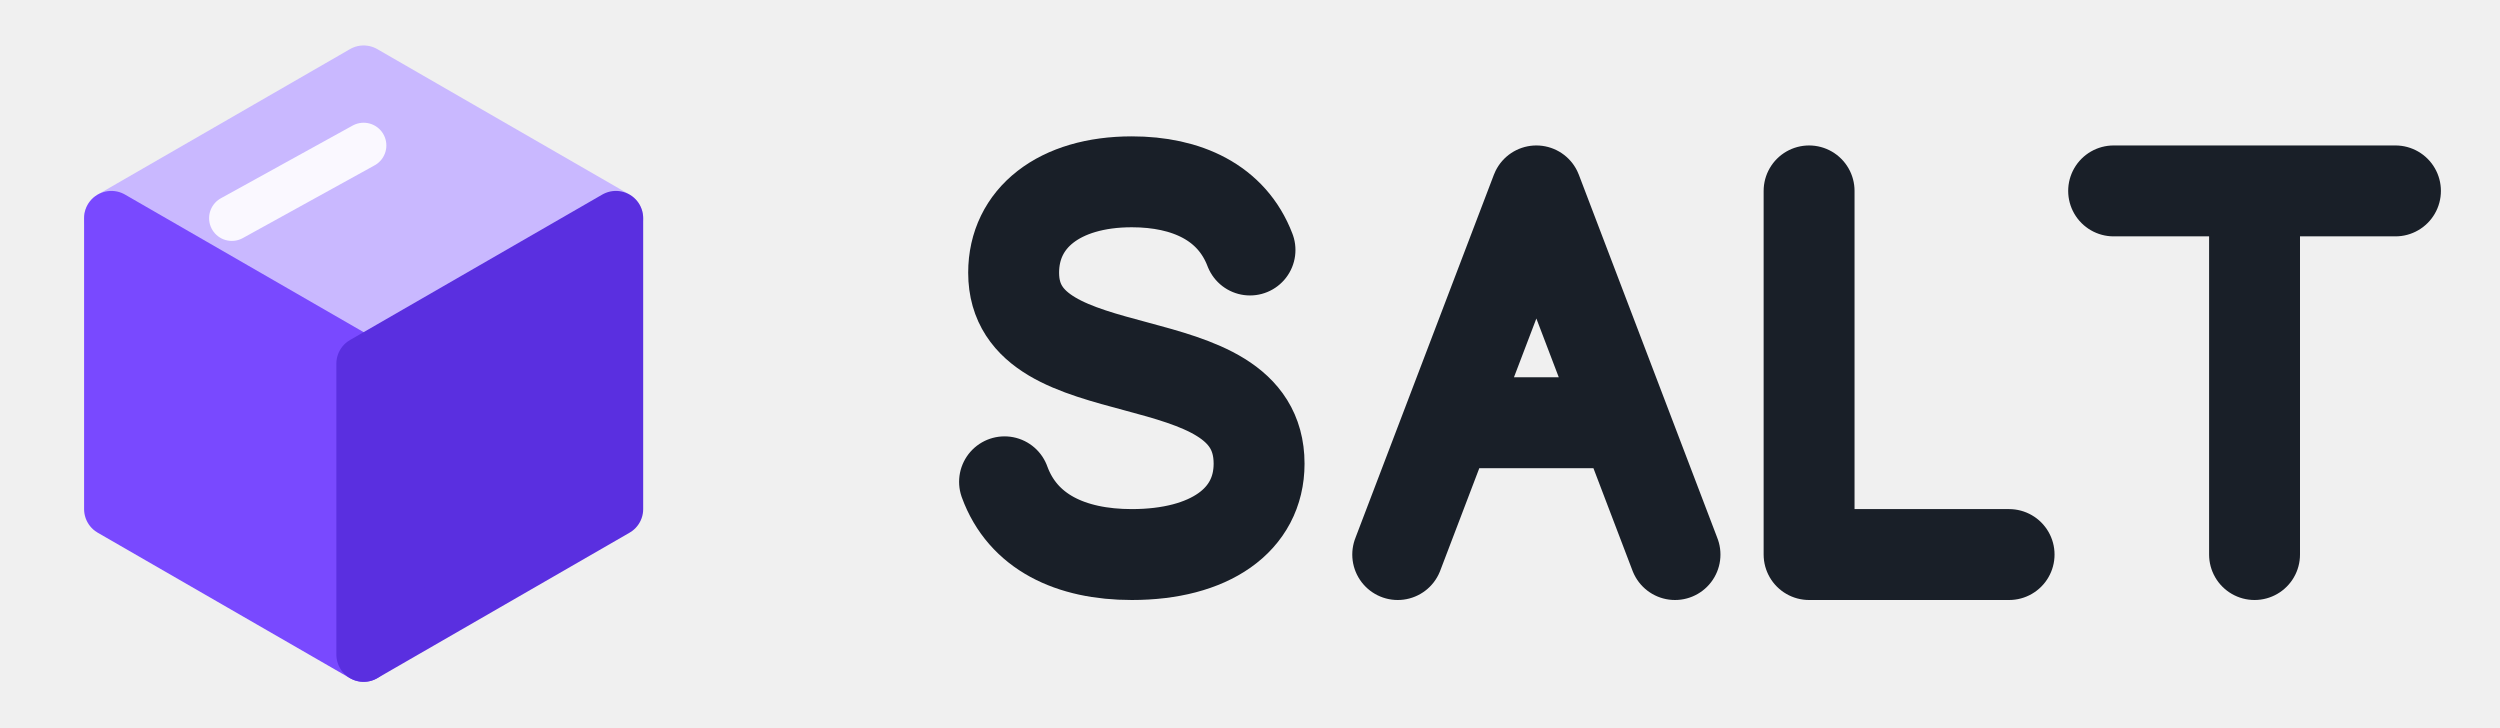
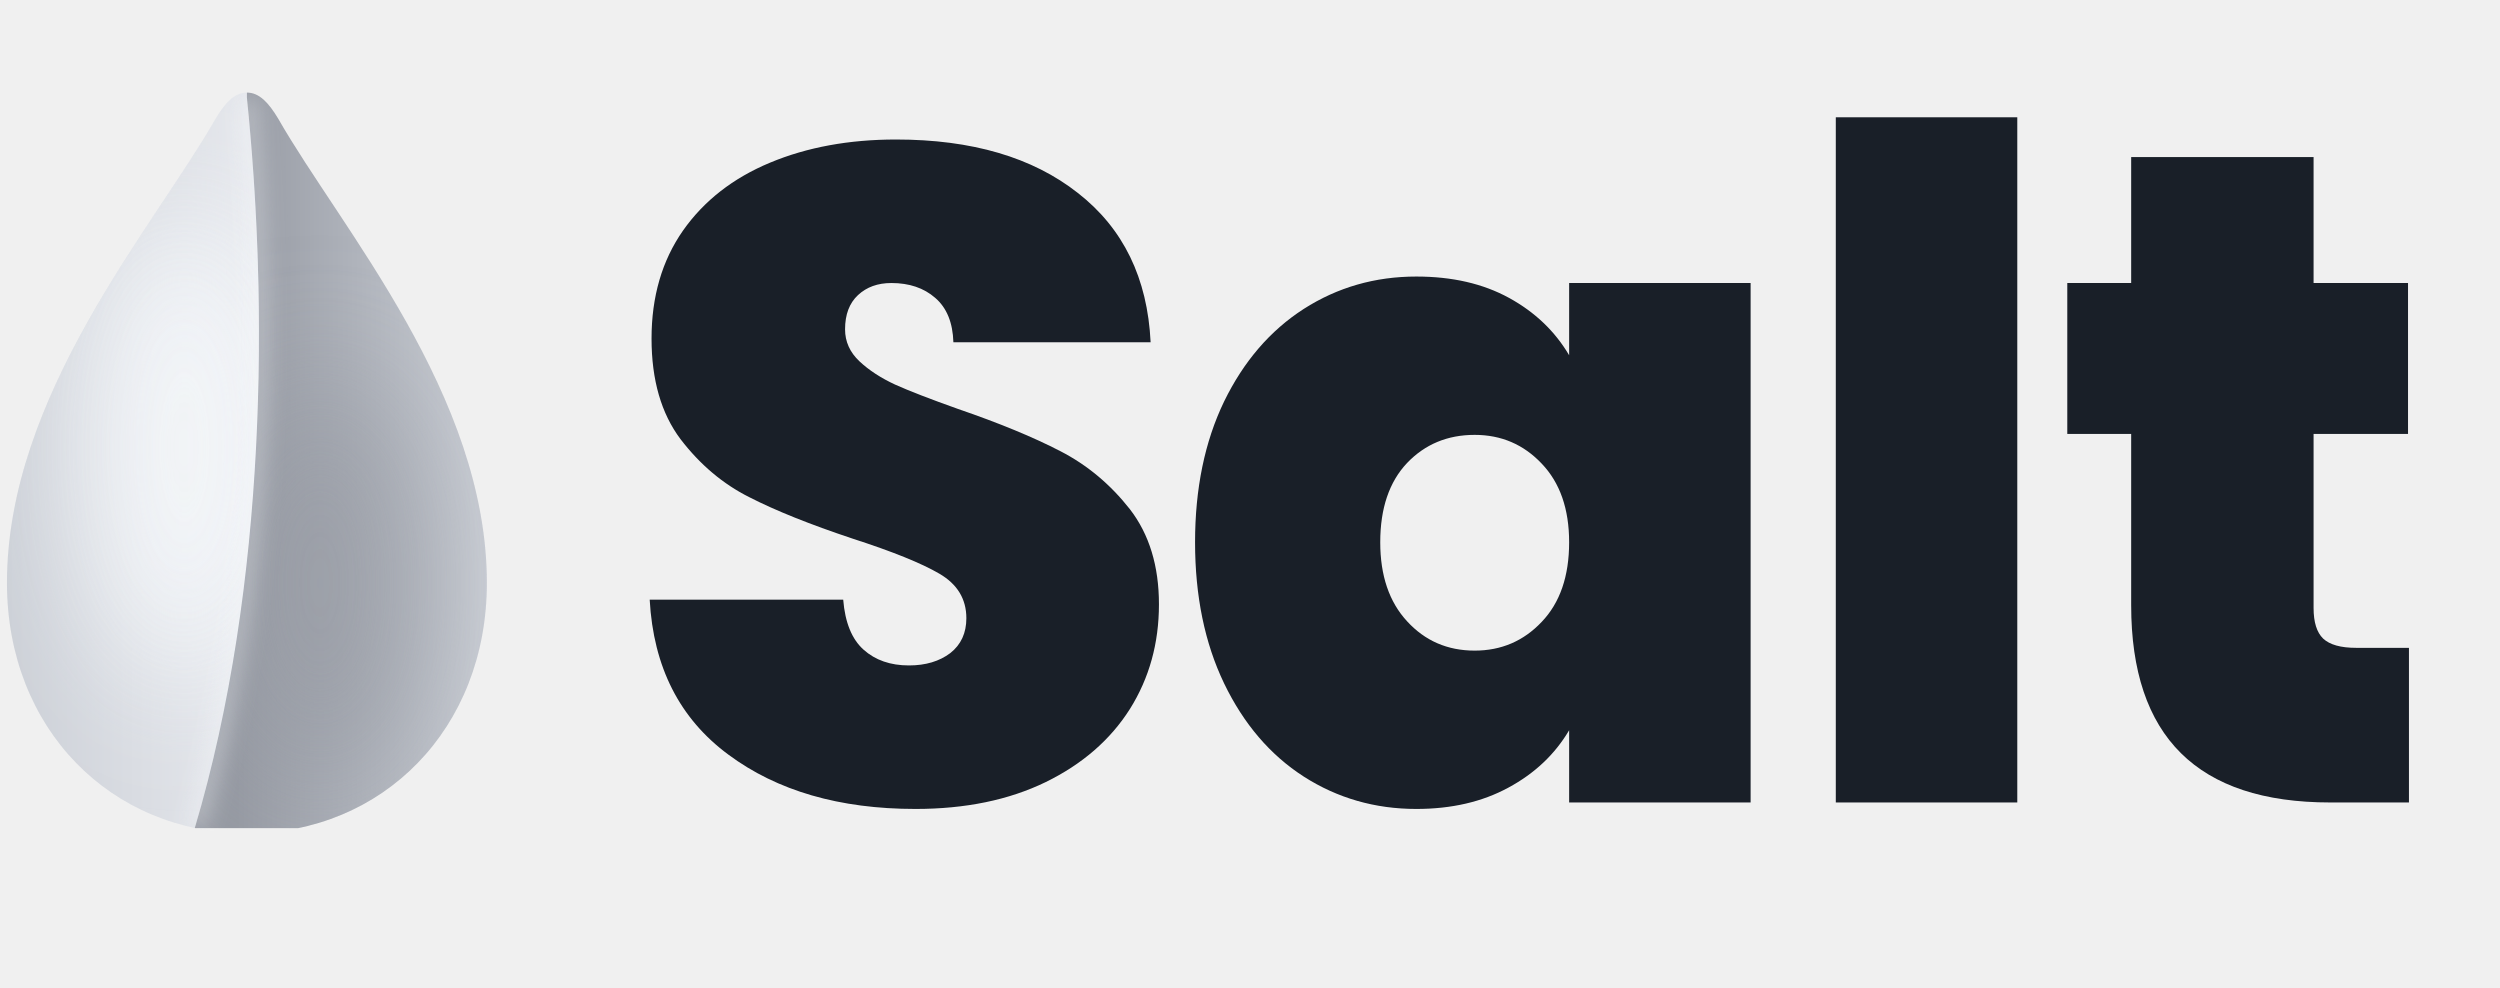
- <svg xmlns="http://www.w3.org/2000/svg" viewBox="0 0 110 32" width="110" height="32" role="img" aria-label="SALT">
-   <g stroke-linejoin="round" stroke-width="2.4">
-     <path d="M16 3.2 L27.1 9.6 L16 16 L4.9 9.6 Z" fill="#C9B8FF" stroke="#C9B8FF" />
-     <path d="M4.9 9.6 L16 16 L16 28.8 L4.9 22.4 Z" fill="#7949FF" stroke="#7949FF" />
-     <path d="M16 16 L27.1 9.6 L27.1 22.4 L16 28.8 Z" fill="#5A2FE0" stroke="#5A2FE0" />
-     <path d="M10.2 9.6 L16 6.4" stroke="#FFFFFF" stroke-opacity=".9" stroke-width="2" stroke-linecap="round" fill="none" />
-   </g>
-   <g transform="translate(42 6)" fill="none" stroke="#191F28" stroke-width="4" stroke-linecap="round" stroke-linejoin="round">
-     <path d="M13 5 C12.2 2.9 10.2 2 7.8 2 C4.6 2 2.6 3.6 2.6 6 C2.6 11.4 13.4 8.8 13.4 14.4 C13.4 16.9 11.2 18.4 7.8 18.4 C5.1 18.4 3 17.4 2.2 15.2" />
-     <path d="M19.5 18.4 L25.6 2.4 L31.7 18.4 M21.9 12.6 H29.3" />
-     <path d="M37.6 2.4 V18.4 H46.4" />
-     <path d="M51 2.4 H63.4 M57.2 2.4 V18.4" />
+ <svg xmlns="http://www.w3.org/2000/svg" viewBox="0 0 81 32" width="81" height="32" role="img" aria-label="SALT">
+   <svg x="0" y="3" width="16" height="24" viewBox="54 10 92 142">
+     <defs>
+       <linearGradient id="l" x1="54" x2="102" y1="0" y2="0" gradientUnits="userSpaceOnUse">
+         <stop offset="0" stop-color="#CBCFD6" />
+         <stop offset="1" stop-color="#E6E8ED" />
+       </linearGradient>
+       <linearGradient id="r" x1="98" x2="146" y1="0" y2="0" gradientUnits="userSpaceOnUse">
+         <stop offset="0" stop-color="#969AA3" />
+         <stop offset="1" stop-color="#CBCFD6" />
+       </linearGradient>
+       <linearGradient id="w" x1="0" x2="0" y1="164" y2="188" gradientUnits="userSpaceOnUse">
+         <stop offset="0" stop-color="#E6E8ED" />
+         <stop offset="1" stop-color="#ABAFB8" />
+       </linearGradient>
+       <filter id="b" x="-50%" y="-50%" width="200%" height="200%">
+         <feGaussianBlur stdDeviation="12" />
+       </filter>
+       <filter id="s" x="-50%" y="-50%" width="200%" height="200%">
+         <feGaussianBlur stdDeviation="2" />
+       </filter>
+       <filter id="g" x="-50%" y="-200%" width="200%" height="500%">
+         <feGaussianBlur stdDeviation="4" />
+       </filter>
+       <clipPath id="c">
+         <path d="M100 10 C102.4 10 104.2 12 106 15 C118 36 146 68 146 104 C146 132 126 152 100 152 C74 152 54 132 54 104 C54 68 82 36 94 15 C95.8 12 97.6 10 100 10Z" />
+       </clipPath>
+       <clipPath id="cl">
+         <path d="M100 11 C104 50 104 104 90 151 L-100 151 L-100 -50 L100 -50Z" />
+       </clipPath>
+       <clipPath id="cr">
+         <path d="M100 11 C104 50 104 104 90 151 L300 151 L300 -50 L100 -50Z" />
+       </clipPath>
+     </defs>
+     <g clip-path="url(#c)">
+       <path d="M100 11 C104 50 104 104 90 151 L-100 151 L-100 -50 L100 -50Z" fill="url(#l)" />
+       <path d="M100 11 C104 50 104 104 90 151 L300 151 L300 -50 L100 -50Z" fill="url(#r)" />
+       <g clip-path="url(#cl)">
+         <ellipse cx="88" cy="78" rx="20" ry="46" fill="#F7F9FC" opacity="0.85" filter="url(#b)" />
+       </g>
+       <g clip-path="url(#cr)">
+         <ellipse cx="114" cy="104" rx="20" ry="40" fill="#969AA3" opacity="0.7" filter="url(#b)" />
+       </g>
+       <path d="M100 11 C104 50 104 104 90 151" fill="none" stroke="#F7F9FC" stroke-width="2.2" opacity="0.55" filter="url(#s)" />
+     </g>
+   </svg>
+   <g transform="translate(20 0)" fill="#191F28">
+     <path d="M1.05 19.43H7.32Q7.41 20.54 7.98 21.05Q8.55 21.56 9.45 21.56Q10.26 21.56 10.79 21.16Q11.31 20.75 11.31 20.03Q11.31 19.1 10.44 18.59Q9.57 18.08 7.62 17.45Q5.55 16.76 4.28 16.11Q3 15.47 2.05 14.23Q1.11 12.98 1.11 10.97Q1.11 8.93 2.13 7.47Q3.15 6.02 4.95 5.27Q6.75 4.52 9.03 4.52Q12.72 4.52 14.92 6.25Q17.13 7.97 17.28 11.09H10.89Q10.86 10.13 10.3 9.65Q9.75 9.17 8.88 9.17Q8.22 9.17 7.8 9.56Q7.38 9.95 7.38 10.67Q7.38 11.27 7.85 11.71Q8.31 12.14 9 12.46Q9.69 12.77 11.04 13.25Q13.05 13.94 14.36 14.62Q15.66 15.29 16.61 16.5Q17.55 17.72 17.55 19.58Q17.55 21.47 16.61 22.97Q15.66 24.47 13.88 25.34Q12.09 26.21 9.66 26.21Q5.97 26.21 3.6 24.45Q1.23 22.7 1.05 19.43Z" />
+     <path d="M25.89 8.96Q27.63 8.96 28.89 9.65Q30.15 10.34 30.84 11.51V9.17H36.72V26H30.84V23.66Q30.15 24.83 28.87 25.52Q27.6 26.21 25.89 26.21Q23.88 26.21 22.24 25.16Q20.61 24.11 19.66 22.14Q18.72 20.18 18.72 17.57Q18.72 14.96 19.66 13.01Q20.61 11.06 22.24 10.01Q23.88 8.96 25.89 8.96ZM27.78 14.09Q26.46 14.09 25.59 15Q24.72 15.92 24.72 17.57Q24.72 19.19 25.59 20.13Q26.46 21.08 27.78 21.08Q29.07 21.08 29.95 20.15Q30.84 19.22 30.84 17.57Q30.84 15.95 29.95 15.02Q29.07 14.09 27.78 14.09Z" />
+     <path d="M45.36 3.8V26H39.48V3.8Z" />
+     <path d="M58.05 20.99V26H55.5Q49.05 26 49.05 19.61V14.06H46.98V9.17H49.05V5.09H54.96V9.17H58.02V14.06H54.96V19.7Q54.96 20.39 55.27 20.69Q55.59 20.99 56.34 20.99Z" />
  </g>
</svg>
